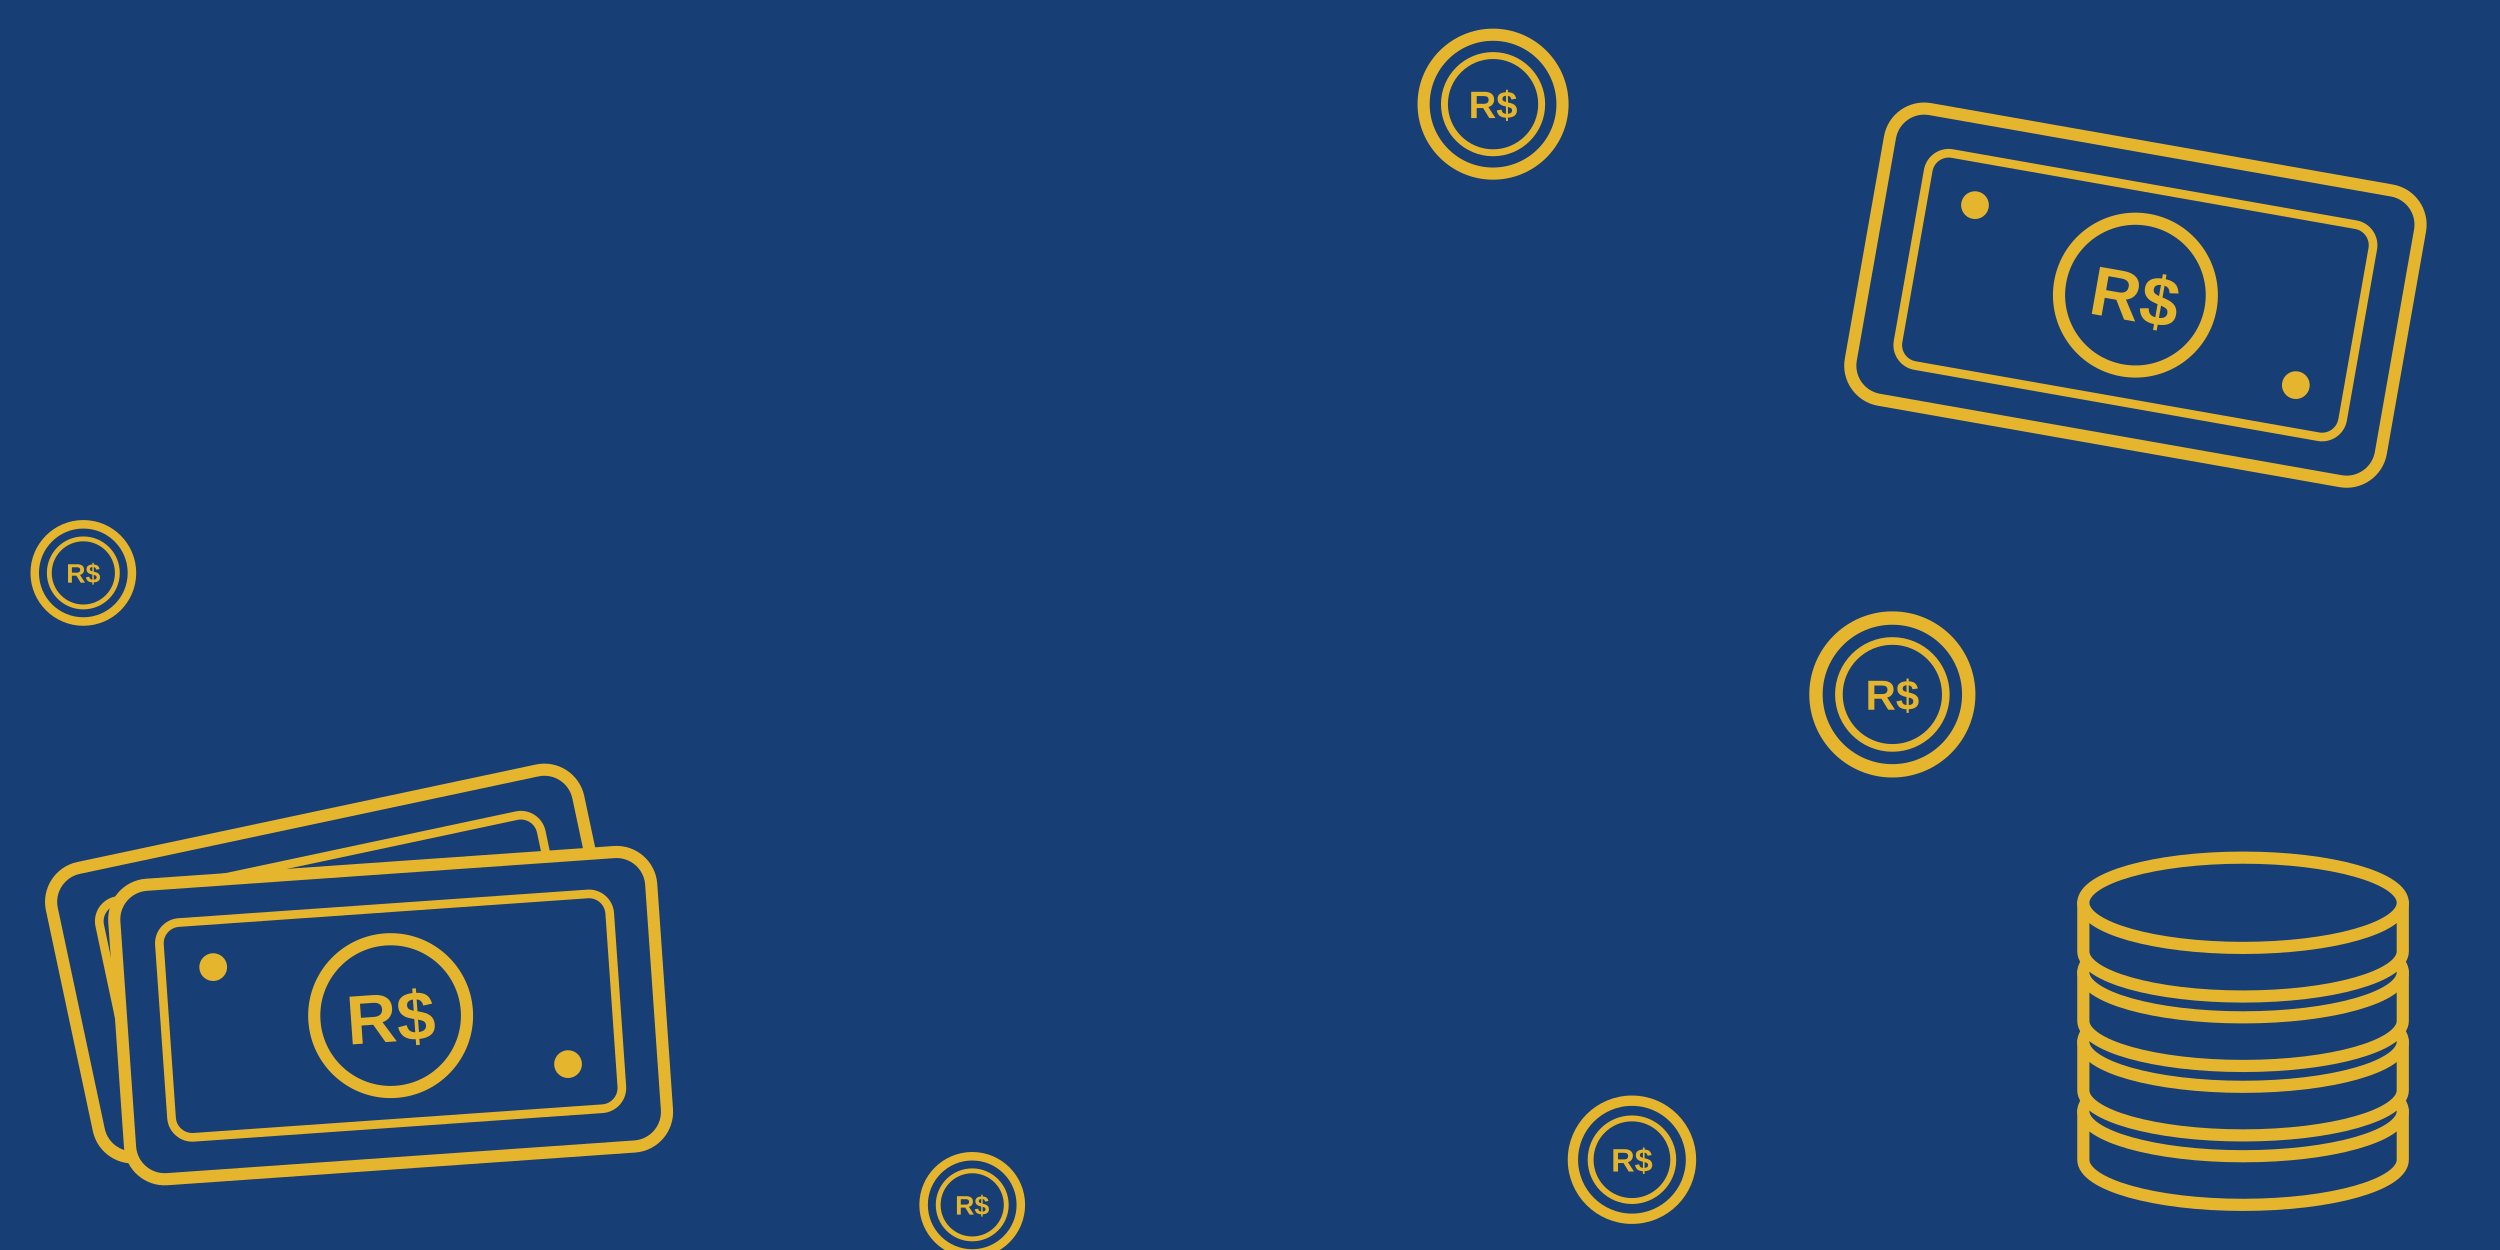
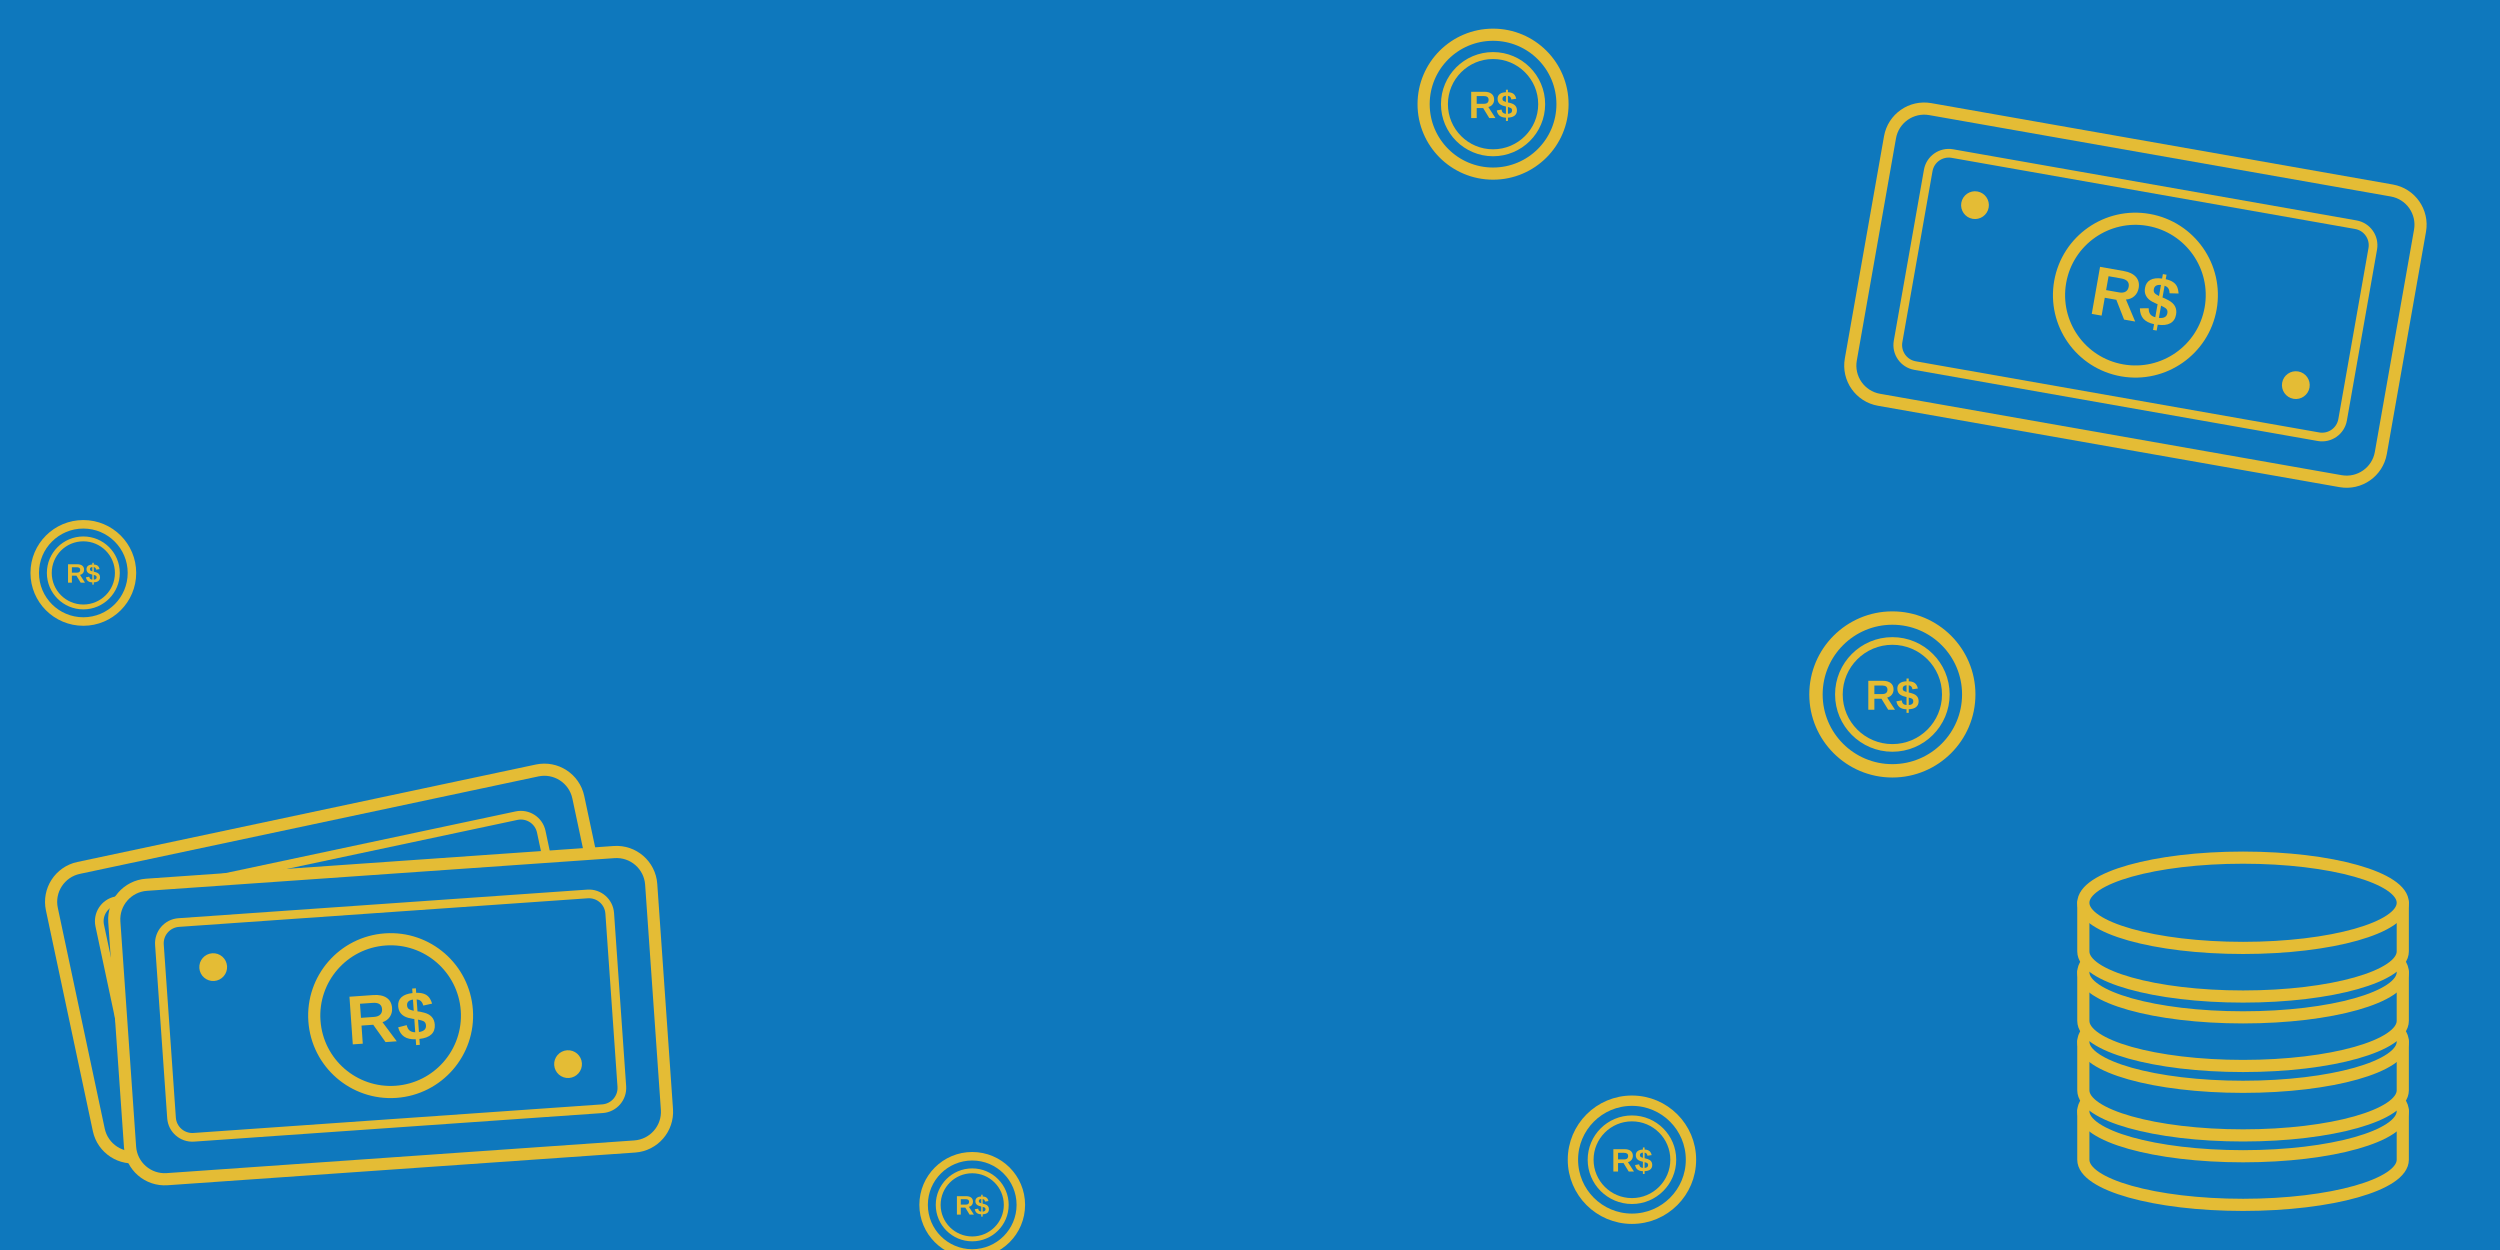
<svg xmlns="http://www.w3.org/2000/svg" viewBox="0 0 1440 720" preserveAspectRatio="xMidYMid slice">
  <defs>
    <g id="nota">
      <rect x="0" y="0" width="310" height="170" rx="20" />
      <rect x="25" y="23" width="260" height="124" rx="12" fill="none" stroke-width="5" />
      <circle cx="155" cy="85" r="44" />
      <text x="155" y="100" text-anchor="middle" fill="#FCC326" stroke="none" font-family="Arial, Helvetica, sans-serif" font-weight="700" font-size="40">R$</text>
      <circle cx="55" cy="50" r="8" fill="#FCC326" stroke="none" />
      <circle cx="255" cy="120" r="8" fill="#FCC326" stroke="none" />
    </g>
    <g id="moeda">
      <circle cx="0" cy="0" r="40" />
      <circle cx="0" cy="0" r="28" fill="none" stroke-width="4" />
      <text x="0" y="8" text-anchor="middle" fill="#FCC326" stroke="none" font-family="Arial, Helvetica, sans-serif" font-weight="700" font-size="22">R$</text>
    </g>
  </defs>
-   <rect width="1440" height="720" fill="#173E75" />
-   <g opacity=".9" fill="#173E75" stroke="#FCC326" stroke-width="7" stroke-linecap="round" stroke-linejoin="round">
+   <rect width="1440" height="720" fill="#0E78BD" />
+   <g opacity=".9" fill="#0E78BD" stroke="#FCC326" stroke-width="7" stroke-linecap="round" stroke-linejoin="round">
    <use href="#nota" transform="translate(1075 85) rotate(10 155 85)" />
    <use href="#nota" transform="translate(40 470) rotate(-12 155 85)" />
    <use href="#nota" transform="translate(70 500) rotate(-4 155 85)" />
    <path d="M1200 640 v28 a92 26 0 0 0 184 0 v-28" />
    <ellipse cx="1292" cy="640" rx="92" ry="26" />
    <path d="M1200 600 v28 a92 26 0 0 0 184 0 v-28" />
    <ellipse cx="1292" cy="600" rx="92" ry="26" />
    <path d="M1200 560 v28 a92 26 0 0 0 184 0 v-28" />
    <ellipse cx="1292" cy="560" rx="92" ry="26" />
    <path d="M1200 520 v28 a92 26 0 0 0 184 0 v-28" />
    <ellipse cx="1292" cy="520" rx="92" ry="26" />
    <use href="#moeda" transform="translate(860 60)" />
    <use href="#moeda" transform="translate(940 668) scale(.85)" />
    <use href="#moeda" transform="translate(560 694) scale(.7)" />
    <use href="#moeda" transform="translate(1090 400) scale(1.1)" />
    <use href="#moeda" transform="translate(48 330) scale(.7)" />
  </g>
</svg>
